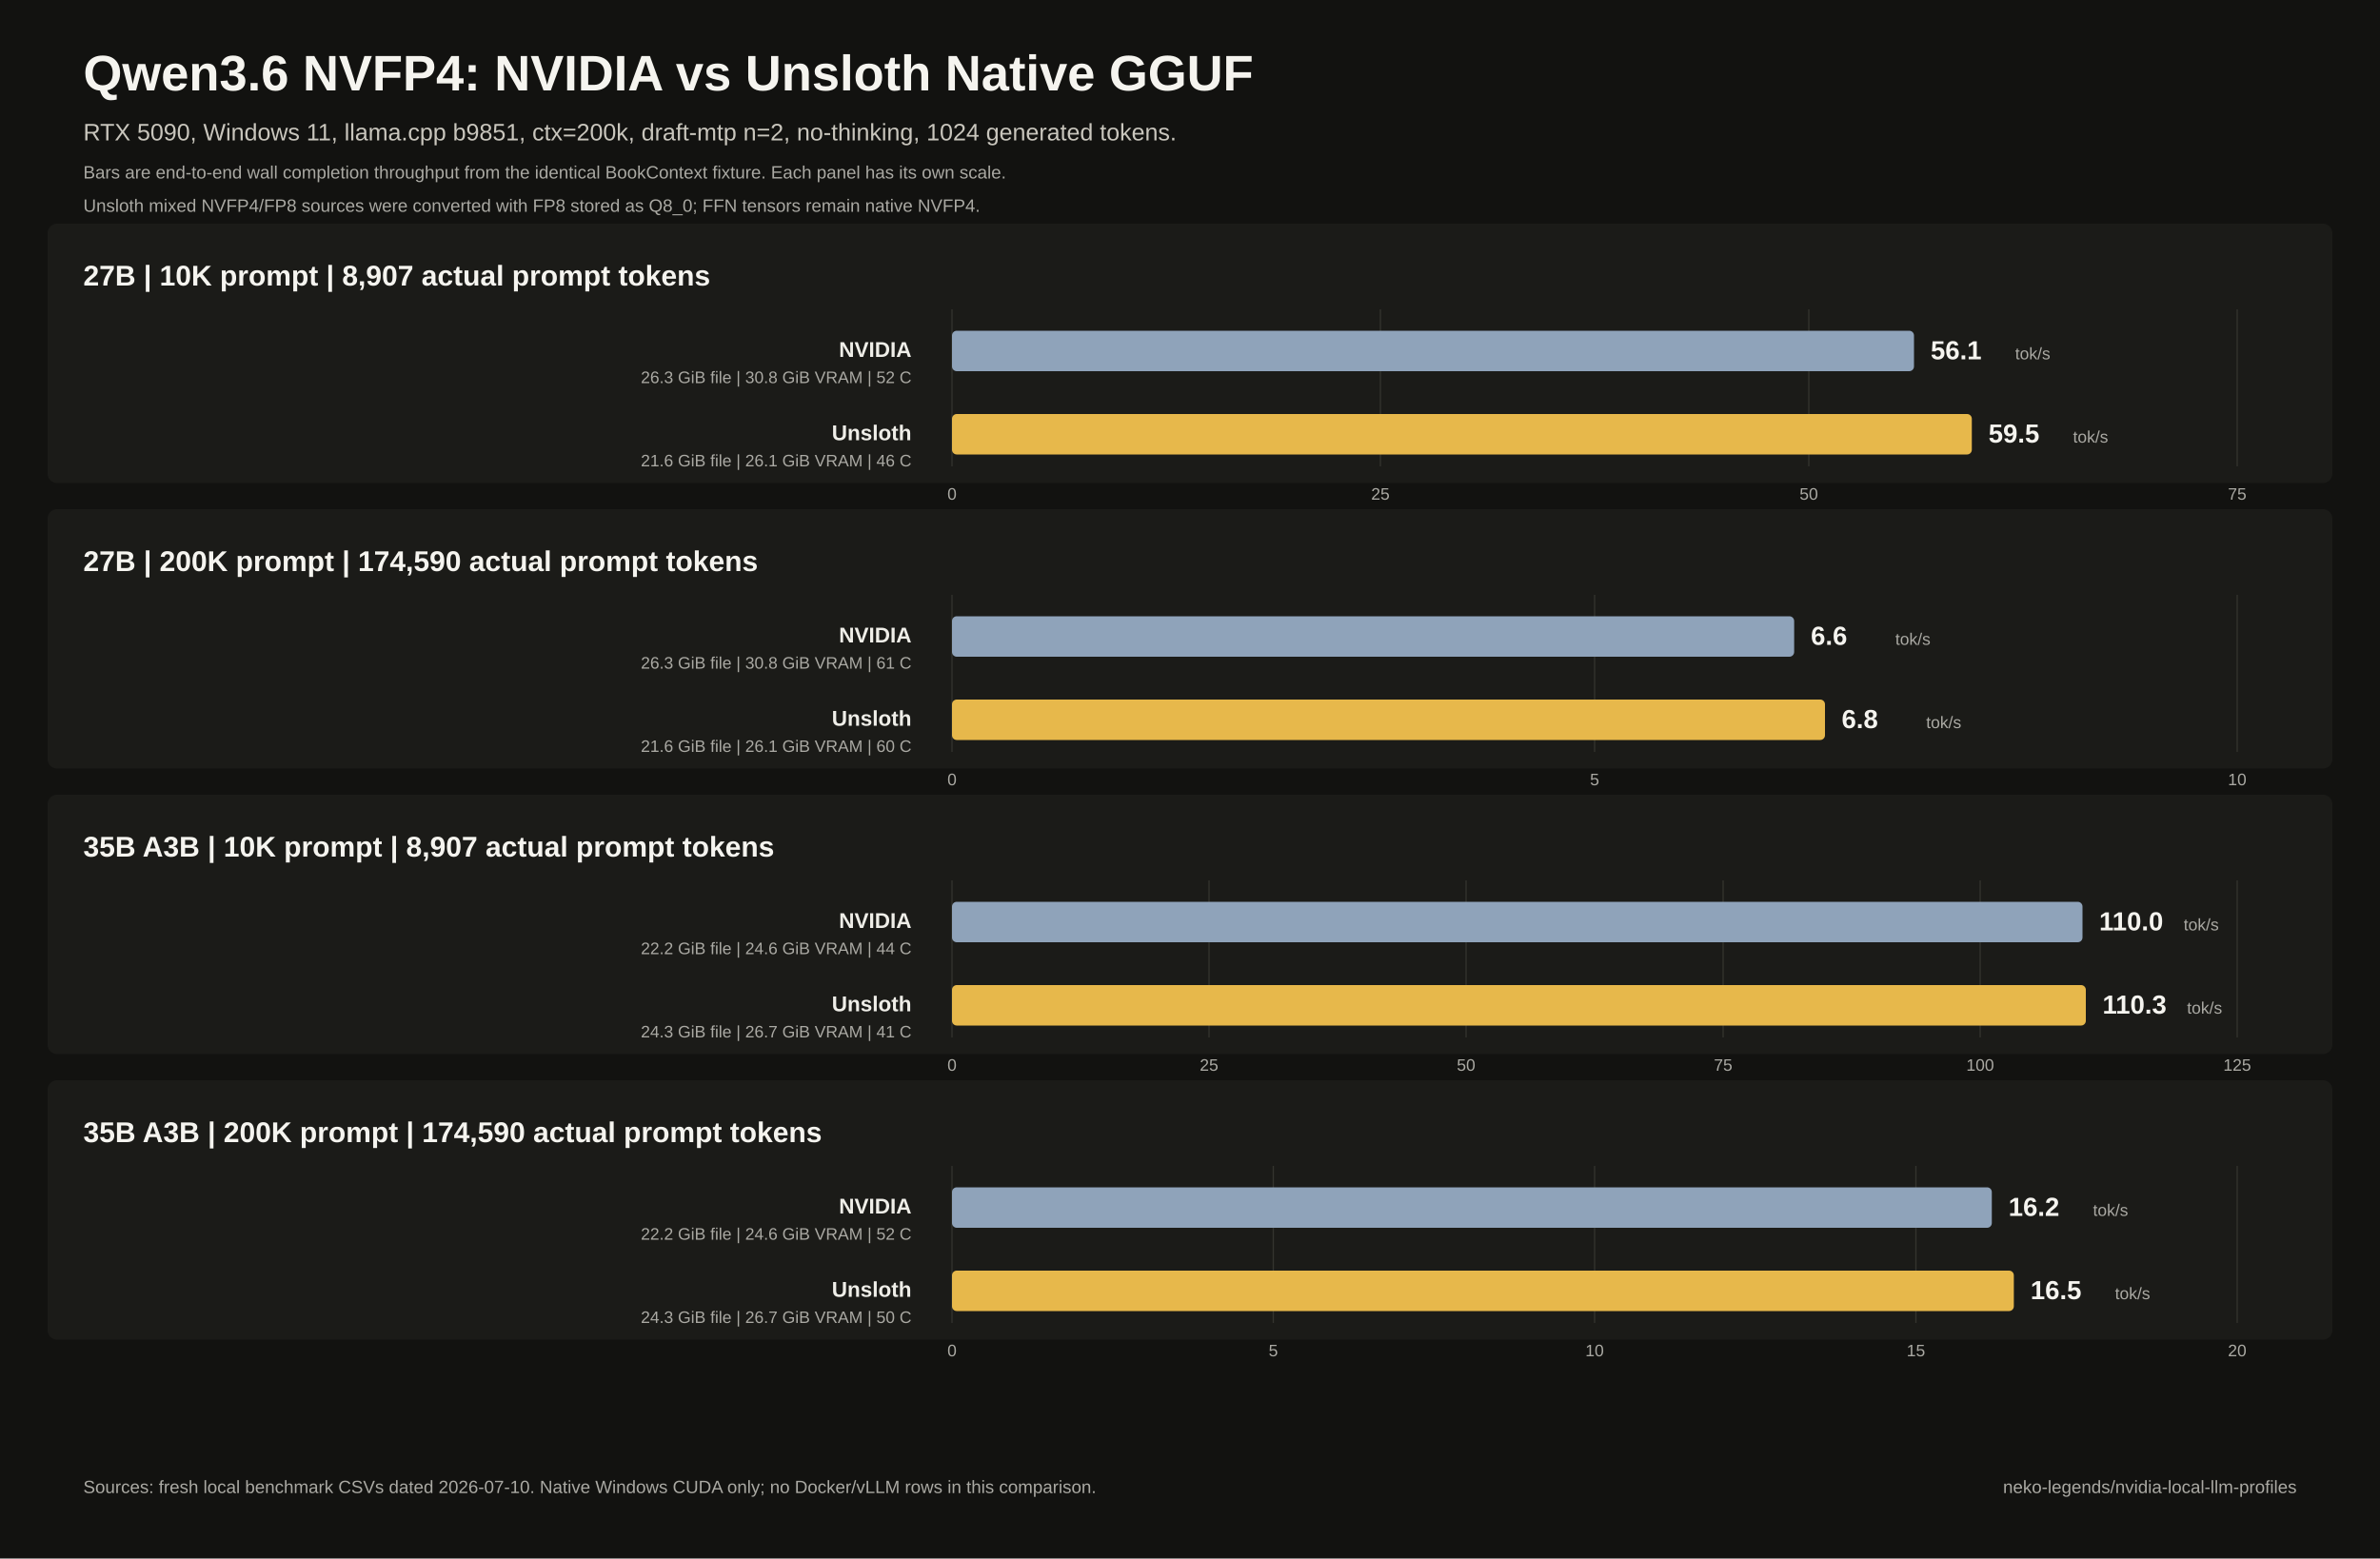
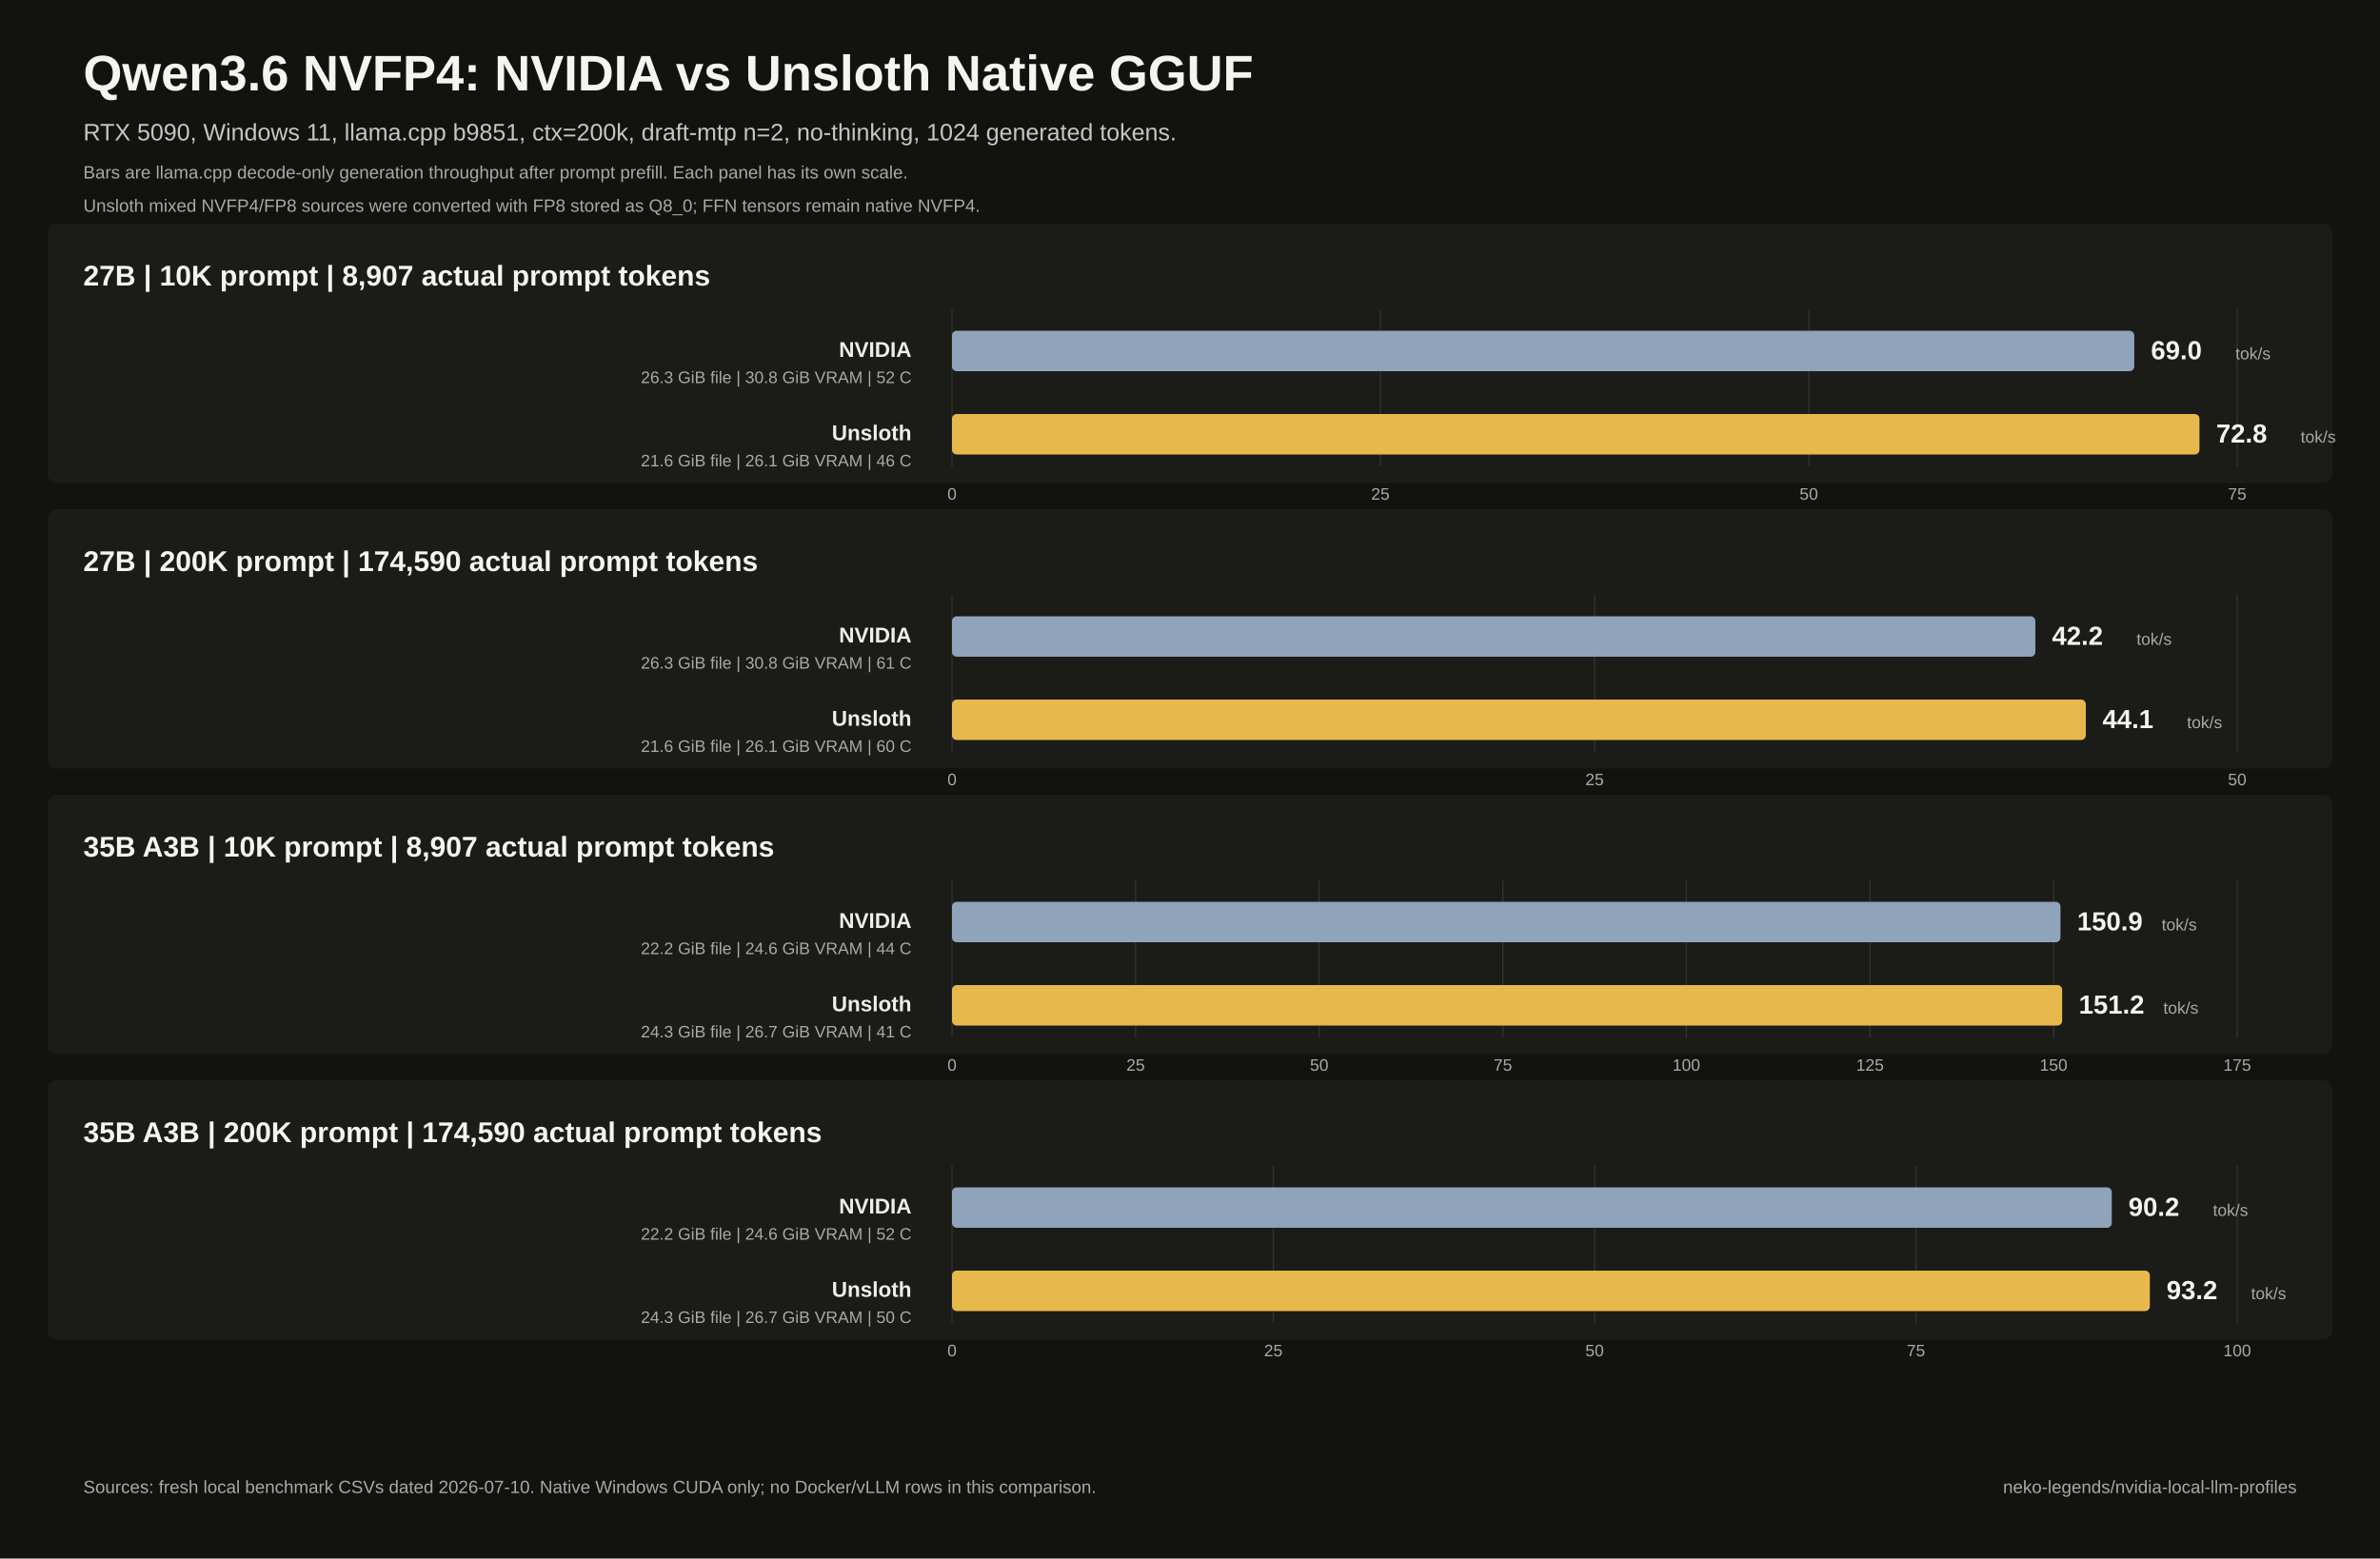
<svg xmlns="http://www.w3.org/2000/svg" width="2000" height="1310" viewBox="0 0 2000 1310">
  <style>text{font-family:Segoe UI,Arial,sans-serif;letter-spacing:0}.title{fill:#f5f4ef;font-size:42px;font-weight:800}.subtitle{fill:#c9c6bd;font-size:20px}.note{fill:#aaa9a3;font-size:15px}.heading{fill:#f5f4ef;font-size:24px;font-weight:800}.label{fill:#efeee8;font-size:18px;font-weight:750}.detail{fill:#aaa9a3;font-size:14px}.value{fill:#f5f4ef;font-size:22px;font-weight:800}.axis{fill:#aaa9a3;font-size:14px}</style>
  <rect width="2000" height="1310" fill="#121210" />
  <text x="70.0" y="76.0" class="title">Qwen3.6 NVFP4: NVIDIA vs Unsloth Native GGUF</text>
  <text x="70.0" y="118.0" class="subtitle">RTX 5090, Windows 11, llama.cpp b9851, ctx=200k, draft-mtp n=2, no-thinking, 1024 generated tokens.</text>
-   <text x="70.0" y="150.0" class="note">Bars are end-to-end wall completion throughput from the identical BookContext fixture. Each panel has its own scale.</text>
+   <text x="70.0" y="150.0" class="note">Bars are llama.cpp decode-only generation throughput after prompt prefill. Each panel has its own scale.</text>
  <text x="70.0" y="178.0" class="note">Unsloth mixed NVFP4/FP8 sources were converted with FP8 stored as Q8_0; FFN tensors remain native NVFP4.</text>
  <rect x="40" y="188.0" width="1920" height="218.0" rx="8" fill="#1b1b18" />
  <text x="70.0" y="240.0" class="heading">27B | 10K prompt | 8,907 actual prompt tokens</text>
  <line x1="800.0" y1="260.0" x2="800.0" y2="392.0" stroke="#34342f" stroke-width="1" />
  <text x="800.0" y="420.0" class="axis" text-anchor="middle">0</text>
  <line x1="1160.0" y1="260.0" x2="1160.0" y2="392.0" stroke="#34342f" stroke-width="1" />
  <text x="1160.0" y="420.0" class="axis" text-anchor="middle">25</text>
  <line x1="1520.0" y1="260.0" x2="1520.0" y2="392.0" stroke="#34342f" stroke-width="1" />
  <text x="1520.0" y="420.0" class="axis" text-anchor="middle">50</text>
  <line x1="1880.0" y1="260.0" x2="1880.0" y2="392.0" stroke="#34342f" stroke-width="1" />
  <text x="1880.0" y="420.0" class="axis" text-anchor="middle">75</text>
  <text x="766.0" y="300.0" class="label" text-anchor="end">NVIDIA</text>
  <text x="766.0" y="322.0" class="detail" text-anchor="end">26.3 GiB file | 30.8 GiB VRAM | 52 C</text>
-   <rect x="800" y="278.0" width="808.4" height="34" rx="4" fill="#8fa3ba" />
-   <text x="1622.4" y="302.0" class="value">56.1</text>
-   <text x="1693.4" y="302.0" class="axis">tok/s</text>
+   <rect x="800" y="278.0" width="993.5" height="34" rx="4" fill="#8fa3ba" />
+   <text x="1807.5" y="302.0" class="value">69.0</text>
+   <text x="1878.5" y="302.0" class="axis">tok/s</text>
  <text x="766.0" y="370.0" class="label" text-anchor="end">Unsloth</text>
  <text x="766.0" y="392.0" class="detail" text-anchor="end">21.6 GiB file | 26.1 GiB VRAM | 46 C</text>
-   <rect x="800" y="348.0" width="857.0" height="34" rx="4" fill="#e7b84b" />
-   <text x="1671.0" y="372.0" class="value">59.5</text>
-   <text x="1742.0" y="372.0" class="axis">tok/s</text>
+   <rect x="800" y="348.0" width="1048.3" height="34" rx="4" fill="#e7b84b" />
+   <text x="1862.3" y="372.0" class="value">72.8</text>
+   <text x="1933.3" y="372.0" class="axis">tok/s</text>
  <rect x="40" y="428.0" width="1920" height="218.0" rx="8" fill="#1b1b18" />
  <text x="70.0" y="480.0" class="heading">27B | 200K prompt | 174,590 actual prompt tokens</text>
  <line x1="800.0" y1="500.0" x2="800.0" y2="632.0" stroke="#34342f" stroke-width="1" />
  <text x="800.0" y="660.0" class="axis" text-anchor="middle">0</text>
  <line x1="1340.0" y1="500.0" x2="1340.0" y2="632.0" stroke="#34342f" stroke-width="1" />
-   <text x="1340.0" y="660.0" class="axis" text-anchor="middle">5</text>
+   <text x="1340.0" y="660.0" class="axis" text-anchor="middle">25</text>
  <line x1="1880.0" y1="500.0" x2="1880.0" y2="632.0" stroke="#34342f" stroke-width="1" />
-   <text x="1880.0" y="660.0" class="axis" text-anchor="middle">10</text>
+   <text x="1880.0" y="660.0" class="axis" text-anchor="middle">50</text>
  <text x="766.0" y="540.0" class="label" text-anchor="end">NVIDIA</text>
  <text x="766.0" y="562.0" class="detail" text-anchor="end">26.3 GiB file | 30.8 GiB VRAM | 61 C</text>
-   <rect x="800" y="518.0" width="707.7" height="34" rx="4" fill="#8fa3ba" />
-   <text x="1521.7" y="542.0" class="value">6.6</text>
-   <text x="1592.7" y="542.0" class="axis">tok/s</text>
+   <rect x="800" y="518.0" width="910.4" height="34" rx="4" fill="#8fa3ba" />
+   <text x="1724.4" y="542.0" class="value">42.2</text>
+   <text x="1795.4" y="542.0" class="axis">tok/s</text>
  <text x="766.0" y="610.0" class="label" text-anchor="end">Unsloth</text>
  <text x="766.0" y="632.0" class="detail" text-anchor="end">21.6 GiB file | 26.1 GiB VRAM | 60 C</text>
-   <rect x="800" y="588.0" width="733.6" height="34" rx="4" fill="#e7b84b" />
-   <text x="1547.6" y="612.0" class="value">6.8</text>
-   <text x="1618.6" y="612.0" class="axis">tok/s</text>
+   <rect x="800" y="588.0" width="952.8" height="34" rx="4" fill="#e7b84b" />
+   <text x="1766.8" y="612.0" class="value">44.1</text>
+   <text x="1837.8" y="612.0" class="axis">tok/s</text>
  <rect x="40" y="668.0" width="1920" height="218.0" rx="8" fill="#1b1b18" />
  <text x="70.0" y="720.0" class="heading">35B A3B | 10K prompt | 8,907 actual prompt tokens</text>
  <line x1="800.0" y1="740.0" x2="800.0" y2="872.0" stroke="#34342f" stroke-width="1" />
  <text x="800.0" y="900.0" class="axis" text-anchor="middle">0</text>
-   <line x1="1016.0" y1="740.0" x2="1016.0" y2="872.0" stroke="#34342f" stroke-width="1" />
-   <text x="1016.0" y="900.0" class="axis" text-anchor="middle">25</text>
-   <line x1="1232.0" y1="740.0" x2="1232.0" y2="872.0" stroke="#34342f" stroke-width="1" />
-   <text x="1232.0" y="900.0" class="axis" text-anchor="middle">50</text>
-   <line x1="1448.0" y1="740.0" x2="1448.0" y2="872.0" stroke="#34342f" stroke-width="1" />
-   <text x="1448.0" y="900.0" class="axis" text-anchor="middle">75</text>
-   <line x1="1664.0" y1="740.0" x2="1664.0" y2="872.0" stroke="#34342f" stroke-width="1" />
-   <text x="1664.0" y="900.0" class="axis" text-anchor="middle">100</text>
+   <line x1="954.3" y1="740.0" x2="954.3" y2="872.0" stroke="#34342f" stroke-width="1" />
+   <text x="954.3" y="900.0" class="axis" text-anchor="middle">25</text>
+   <line x1="1108.6" y1="740.0" x2="1108.6" y2="872.0" stroke="#34342f" stroke-width="1" />
+   <text x="1108.6" y="900.0" class="axis" text-anchor="middle">50</text>
+   <line x1="1262.9" y1="740.0" x2="1262.9" y2="872.0" stroke="#34342f" stroke-width="1" />
+   <text x="1262.9" y="900.0" class="axis" text-anchor="middle">75</text>
+   <line x1="1417.1" y1="740.0" x2="1417.1" y2="872.0" stroke="#34342f" stroke-width="1" />
+   <text x="1417.1" y="900.0" class="axis" text-anchor="middle">100</text>
+   <line x1="1571.4" y1="740.0" x2="1571.4" y2="872.0" stroke="#34342f" stroke-width="1" />
+   <text x="1571.4" y="900.0" class="axis" text-anchor="middle">125</text>
+   <line x1="1725.7" y1="740.0" x2="1725.7" y2="872.0" stroke="#34342f" stroke-width="1" />
+   <text x="1725.7" y="900.0" class="axis" text-anchor="middle">150</text>
  <line x1="1880.0" y1="740.0" x2="1880.0" y2="872.0" stroke="#34342f" stroke-width="1" />
-   <text x="1880.0" y="900.0" class="axis" text-anchor="middle">125</text>
+   <text x="1880.0" y="900.0" class="axis" text-anchor="middle">175</text>
  <text x="766.0" y="780.0" class="label" text-anchor="end">NVIDIA</text>
  <text x="766.0" y="802.0" class="detail" text-anchor="end">22.2 GiB file | 24.6 GiB VRAM | 44 C</text>
-   <rect x="800" y="758.0" width="950.0" height="34" rx="4" fill="#8fa3ba" />
-   <text x="1764.0" y="782.0" class="value">110.0</text>
-   <text x="1835.0" y="782.0" class="axis">tok/s</text>
+   <rect x="800" y="758.0" width="931.5" height="34" rx="4" fill="#8fa3ba" />
+   <text x="1745.5" y="782.0" class="value">150.9</text>
+   <text x="1816.5" y="782.0" class="axis">tok/s</text>
  <text x="766.0" y="850.0" class="label" text-anchor="end">Unsloth</text>
  <text x="766.0" y="872.0" class="detail" text-anchor="end">24.3 GiB file | 26.7 GiB VRAM | 41 C</text>
-   <rect x="800" y="828.0" width="952.8" height="34" rx="4" fill="#e7b84b" />
-   <text x="1766.8" y="852.0" class="value">110.3</text>
-   <text x="1837.8" y="852.0" class="axis">tok/s</text>
+   <rect x="800" y="828.0" width="932.9" height="34" rx="4" fill="#e7b84b" />
+   <text x="1746.9" y="852.0" class="value">151.2</text>
+   <text x="1817.9" y="852.0" class="axis">tok/s</text>
  <rect x="40" y="908.0" width="1920" height="218.0" rx="8" fill="#1b1b18" />
  <text x="70.0" y="960.0" class="heading">35B A3B | 200K prompt | 174,590 actual prompt tokens</text>
  <line x1="800.0" y1="980.0" x2="800.0" y2="1112.0" stroke="#34342f" stroke-width="1" />
  <text x="800.0" y="1140.0" class="axis" text-anchor="middle">0</text>
  <line x1="1070.0" y1="980.0" x2="1070.0" y2="1112.0" stroke="#34342f" stroke-width="1" />
-   <text x="1070.0" y="1140.0" class="axis" text-anchor="middle">5</text>
+   <text x="1070.0" y="1140.0" class="axis" text-anchor="middle">25</text>
  <line x1="1340.0" y1="980.0" x2="1340.0" y2="1112.0" stroke="#34342f" stroke-width="1" />
-   <text x="1340.0" y="1140.0" class="axis" text-anchor="middle">10</text>
+   <text x="1340.0" y="1140.0" class="axis" text-anchor="middle">50</text>
  <line x1="1610.0" y1="980.0" x2="1610.0" y2="1112.0" stroke="#34342f" stroke-width="1" />
-   <text x="1610.0" y="1140.0" class="axis" text-anchor="middle">15</text>
+   <text x="1610.0" y="1140.0" class="axis" text-anchor="middle">75</text>
  <line x1="1880.0" y1="980.0" x2="1880.0" y2="1112.0" stroke="#34342f" stroke-width="1" />
-   <text x="1880.0" y="1140.0" class="axis" text-anchor="middle">20</text>
+   <text x="1880.0" y="1140.0" class="axis" text-anchor="middle">100</text>
  <text x="766.0" y="1020.0" class="label" text-anchor="end">NVIDIA</text>
  <text x="766.0" y="1042.0" class="detail" text-anchor="end">22.2 GiB file | 24.6 GiB VRAM | 52 C</text>
-   <rect x="800" y="998.0" width="873.8" height="34" rx="4" fill="#8fa3ba" />
-   <text x="1687.8" y="1022.0" class="value">16.2</text>
-   <text x="1758.8" y="1022.0" class="axis">tok/s</text>
+   <rect x="800" y="998.0" width="974.6" height="34" rx="4" fill="#8fa3ba" />
+   <text x="1788.6" y="1022.0" class="value">90.2</text>
+   <text x="1859.6" y="1022.0" class="axis">tok/s</text>
  <text x="766.0" y="1090.0" class="label" text-anchor="end">Unsloth</text>
  <text x="766.0" y="1112.0" class="detail" text-anchor="end">24.3 GiB file | 26.7 GiB VRAM | 50 C</text>
-   <rect x="800" y="1068.0" width="892.3" height="34" rx="4" fill="#e7b84b" />
-   <text x="1706.3" y="1092.0" class="value">16.5</text>
-   <text x="1777.3" y="1092.0" class="axis">tok/s</text>
+   <rect x="800" y="1068.0" width="1006.6" height="34" rx="4" fill="#e7b84b" />
+   <text x="1820.6" y="1092.0" class="value">93.2</text>
+   <text x="1891.6" y="1092.0" class="axis">tok/s</text>
  <text x="70.0" y="1255.0" class="note">Sources: fresh local benchmark CSVs dated 2026-07-10. Native Windows CUDA only; no Docker/vLLM rows in this comparison.</text>
  <text x="1930.0" y="1255.0" class="note" text-anchor="end">neko-legends/nvidia-local-llm-profiles</text>
</svg>
